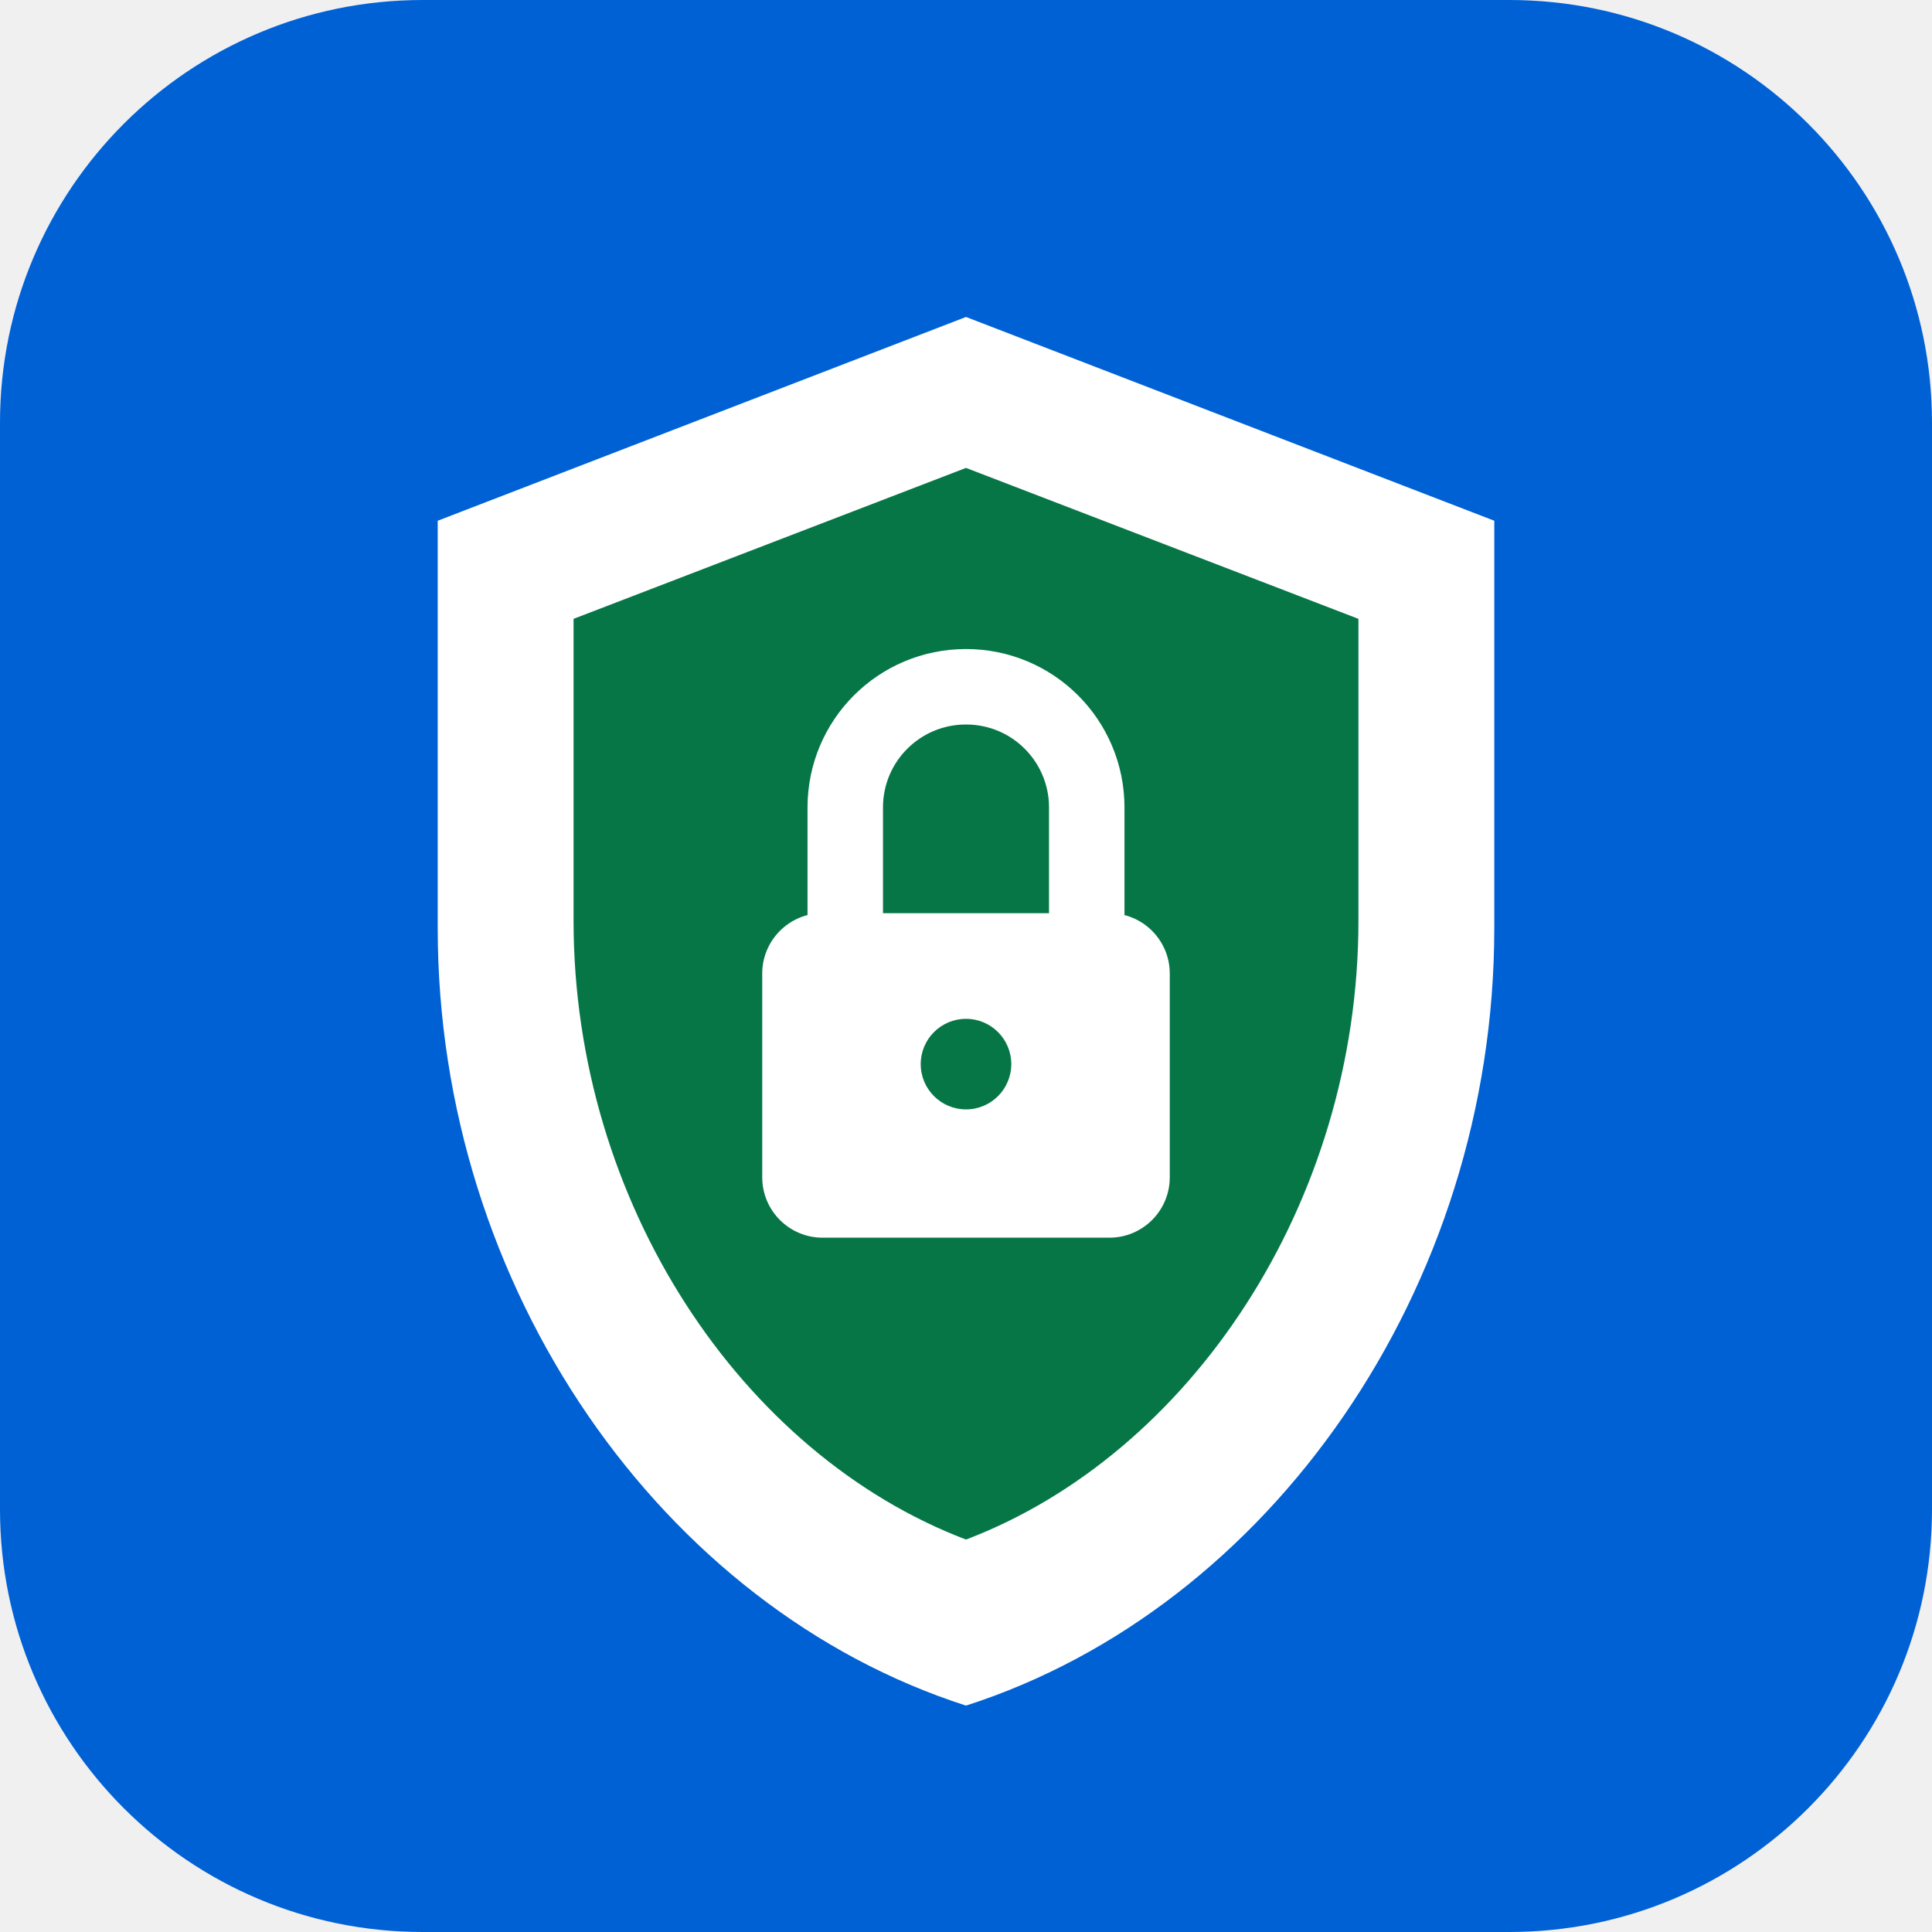
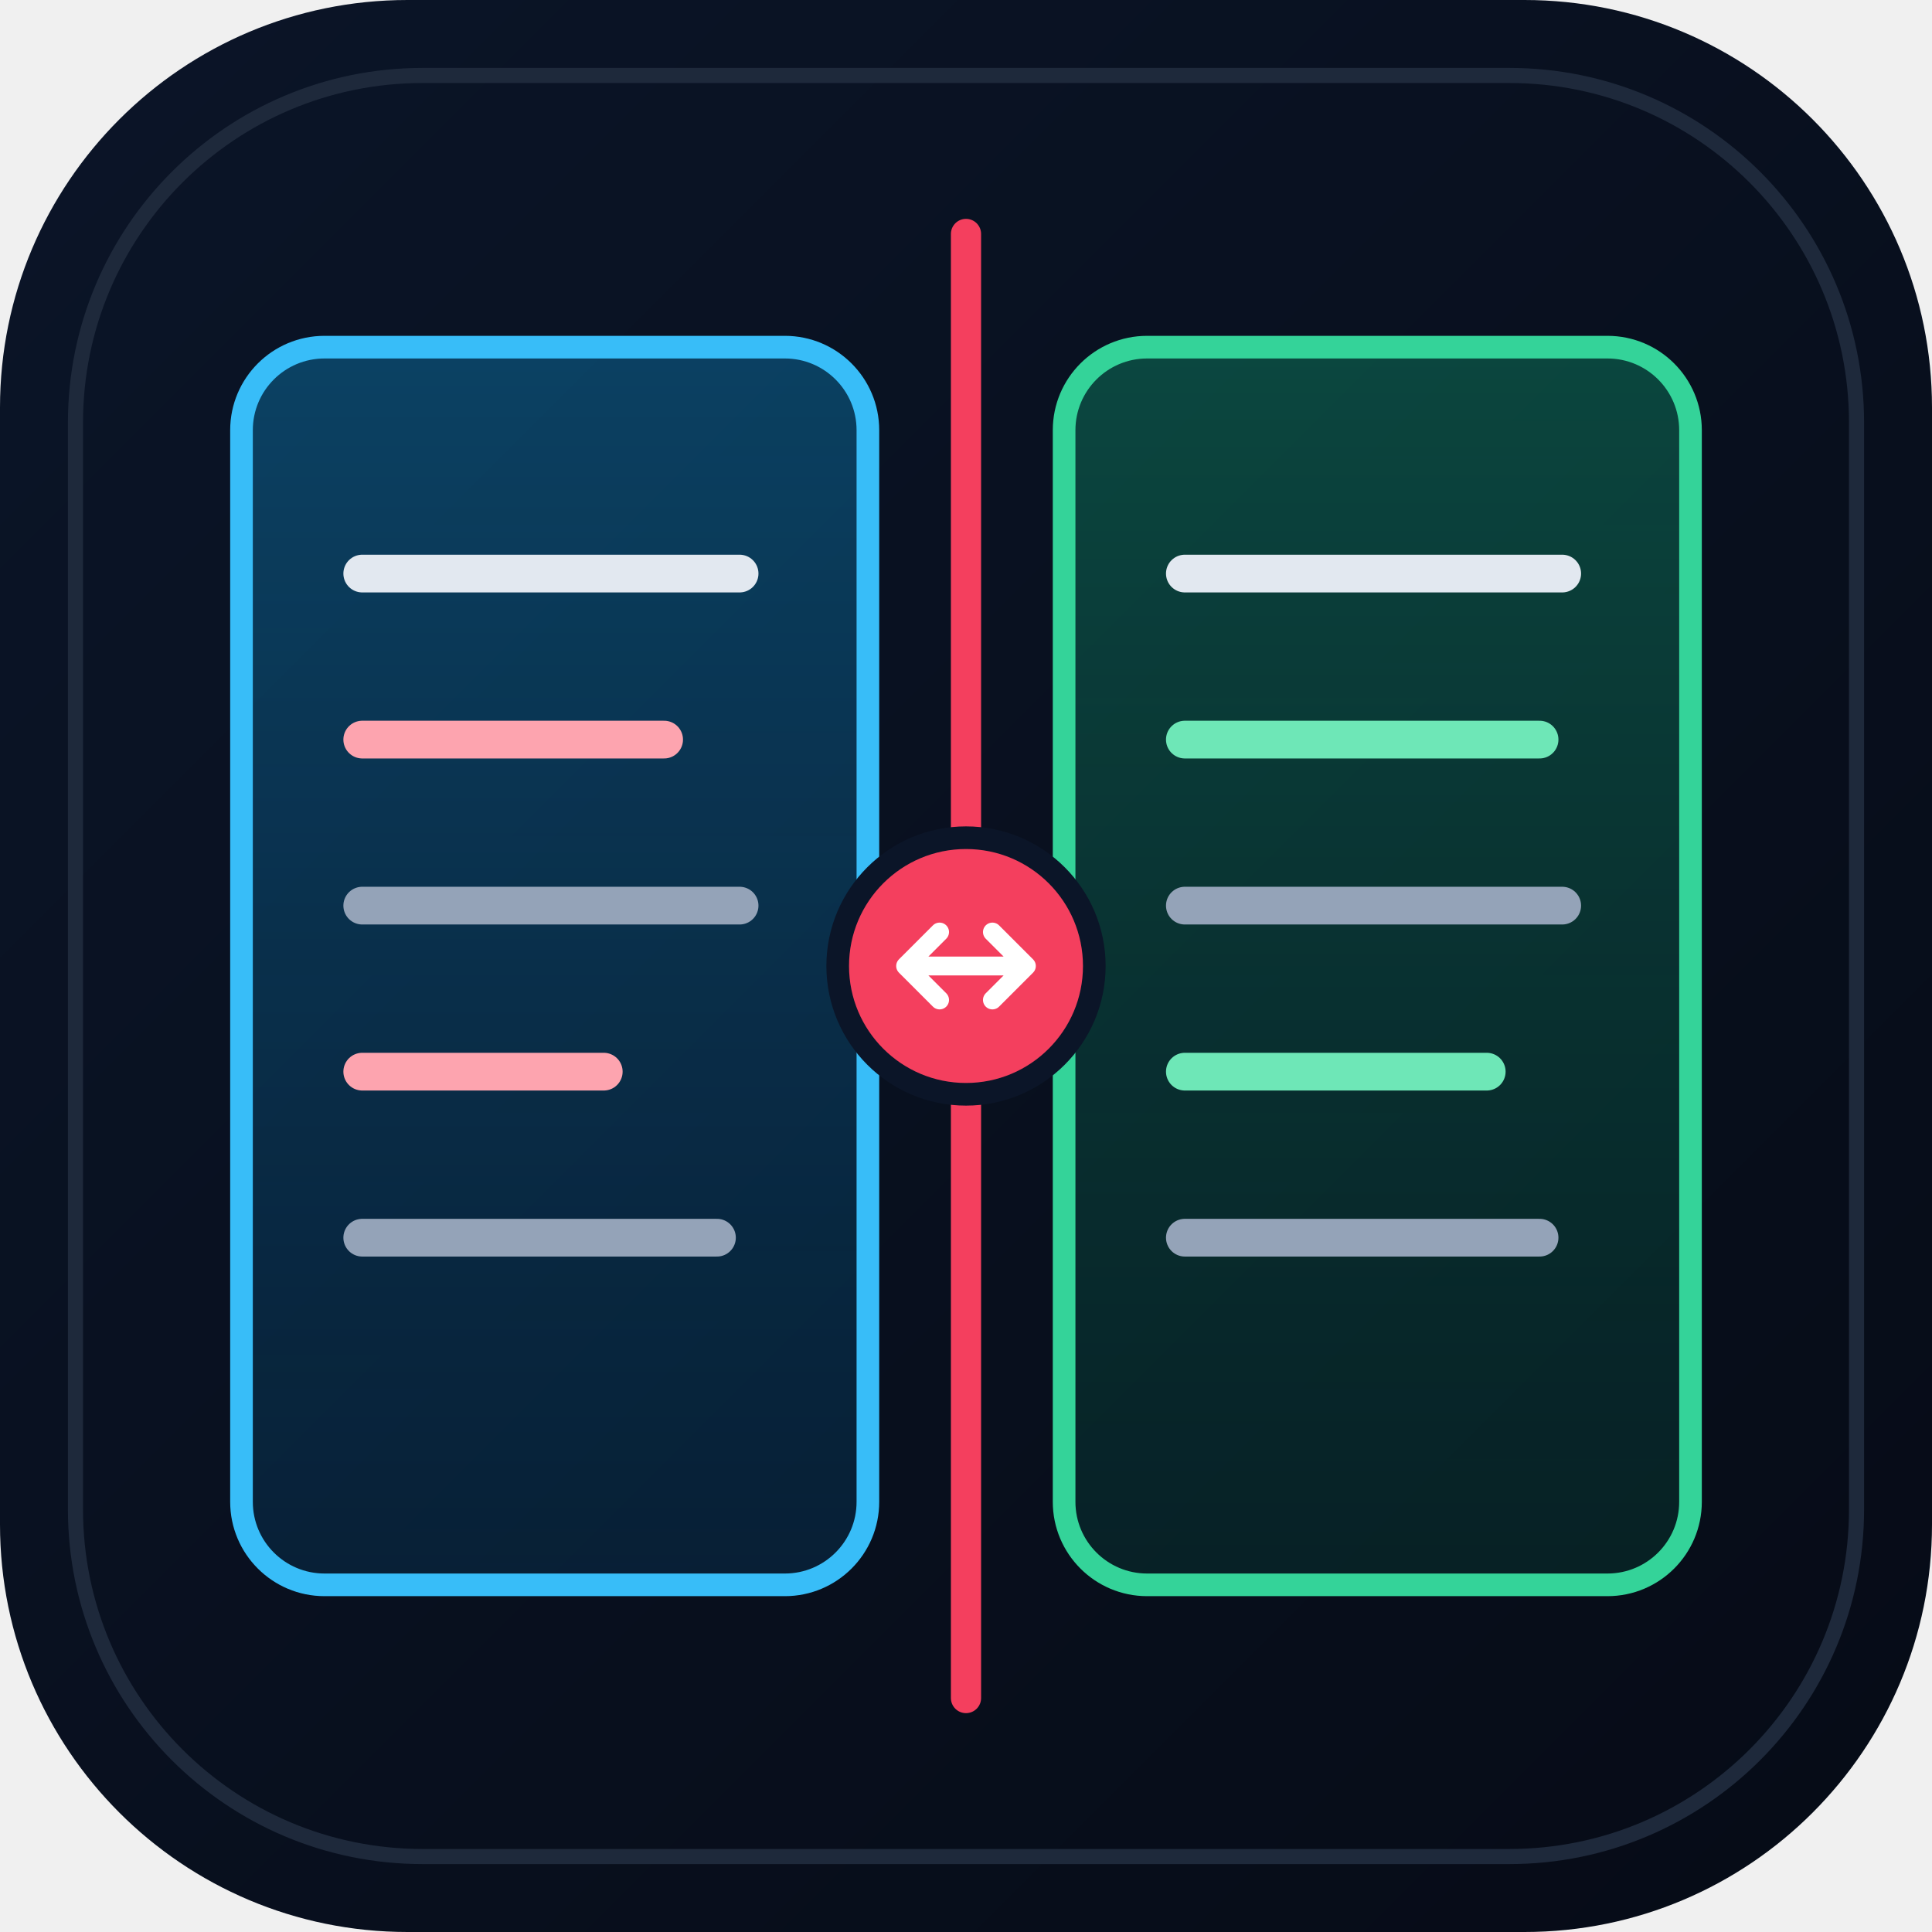
- <svg xmlns="http://www.w3.org/2000/svg" width="512" height="512" viewBox="0 0 512 512" fill="none">
-   <rect width="512" height="512" rx="112" fill="#0061D5" />
-   <path d="M256 84L396 138V246C396 341.5 336.4 426.2 256 452C175.6 426.2 116 341.5 116 246V138L256 84Z" fill="#FFFFFF" />
-   <path d="M256 124L360 164V244C360 318.8 315.4 385.4 256 408C196.6 385.4 152 318.8 152 244V164L256 124Z" fill="#067647" />
-   <rect x="202" y="242" width="108" height="86" rx="16" fill="#FFFFFF" />
-   <path d="M224 242V214C224 196.3 238.3 182 256 182C273.7 182 288 196.3 288 214V242" stroke="#FFFFFF" stroke-width="20" stroke-linecap="round" />
-   <circle cx="256" cy="282" r="12" fill="#067647" />
+ <svg xmlns="http://www.w3.org/2000/svg" viewBox="0 0 512 512" width="512" height="512">
+   <defs>
+     <linearGradient id="bgGrad" x1="0%" y1="0%" x2="100%" y2="100%">
+       <stop offset="0%" stop-color="#0b1528" />
+       <stop offset="100%" stop-color="#060b16" />
+     </linearGradient>
+     <linearGradient id="leftDoc" x1="0%" y1="0%" x2="0%" y2="100%">
+       <stop offset="0%" stop-color="#0ea5e9" stop-opacity="0.32" />
+       <stop offset="100%" stop-color="#0369a1" stop-opacity="0.18" />
+     </linearGradient>
+     <linearGradient id="rightDoc" x1="0%" y1="0%" x2="0%" y2="100%">
+       <stop offset="0%" stop-color="#10b981" stop-opacity="0.32" />
+       <stop offset="100%" stop-color="#047857" stop-opacity="0.18" />
+     </linearGradient>
+   </defs>
+   <rect width="512" height="512" rx="108" fill="url(#bgGrad)" />
+   <rect x="20" y="20" width="472" height="472" rx="92" fill="none" stroke="#1e293b" stroke-width="4" />
+   <rect x="64" y="92" width="166" height="328" rx="22" fill="url(#leftDoc)" stroke="#38bdf8" stroke-width="6" />
+   <line x1="96" y1="152" x2="196" y2="152" stroke="#e2e8f0" stroke-width="10" stroke-linecap="round" />
+   <line x1="96" y1="196" x2="176" y2="196" stroke="#fda4af" stroke-width="10" stroke-linecap="round" />
+   <line x1="96" y1="240" x2="196" y2="240" stroke="#94a3b8" stroke-width="10" stroke-linecap="round" />
+   <line x1="96" y1="284" x2="160" y2="284" stroke="#fda4af" stroke-width="10" stroke-linecap="round" />
+   <line x1="96" y1="328" x2="190" y2="328" stroke="#94a3b8" stroke-width="10" stroke-linecap="round" />
+   <rect x="282" y="92" width="166" height="328" rx="22" fill="url(#rightDoc)" stroke="#34d399" stroke-width="6" />
+   <line x1="314" y1="152" x2="414" y2="152" stroke="#e2e8f0" stroke-width="10" stroke-linecap="round" />
+   <line x1="314" y1="196" x2="408" y2="196" stroke="#6ee7b7" stroke-width="10" stroke-linecap="round" />
+   <line x1="314" y1="240" x2="414" y2="240" stroke="#94a3b8" stroke-width="10" stroke-linecap="round" />
+   <line x1="314" y1="284" x2="394" y2="284" stroke="#6ee7b7" stroke-width="10" stroke-linecap="round" />
+   <line x1="314" y1="328" x2="408" y2="328" stroke="#94a3b8" stroke-width="10" stroke-linecap="round" />
+   <line x1="256" y1="62" x2="256" y2="450" stroke="#f43f5e" stroke-width="8" stroke-linecap="round" />
+   <circle cx="256" cy="256" r="34" fill="#f43f5e" stroke="#0b1528" stroke-width="6" />
+   <path d="M242 256h28M249 247l-9 9 9 9M263 247l9 9-9 9" stroke="#ffffff" stroke-width="5" stroke-linecap="round" stroke-linejoin="round" fill="none" />
</svg>
